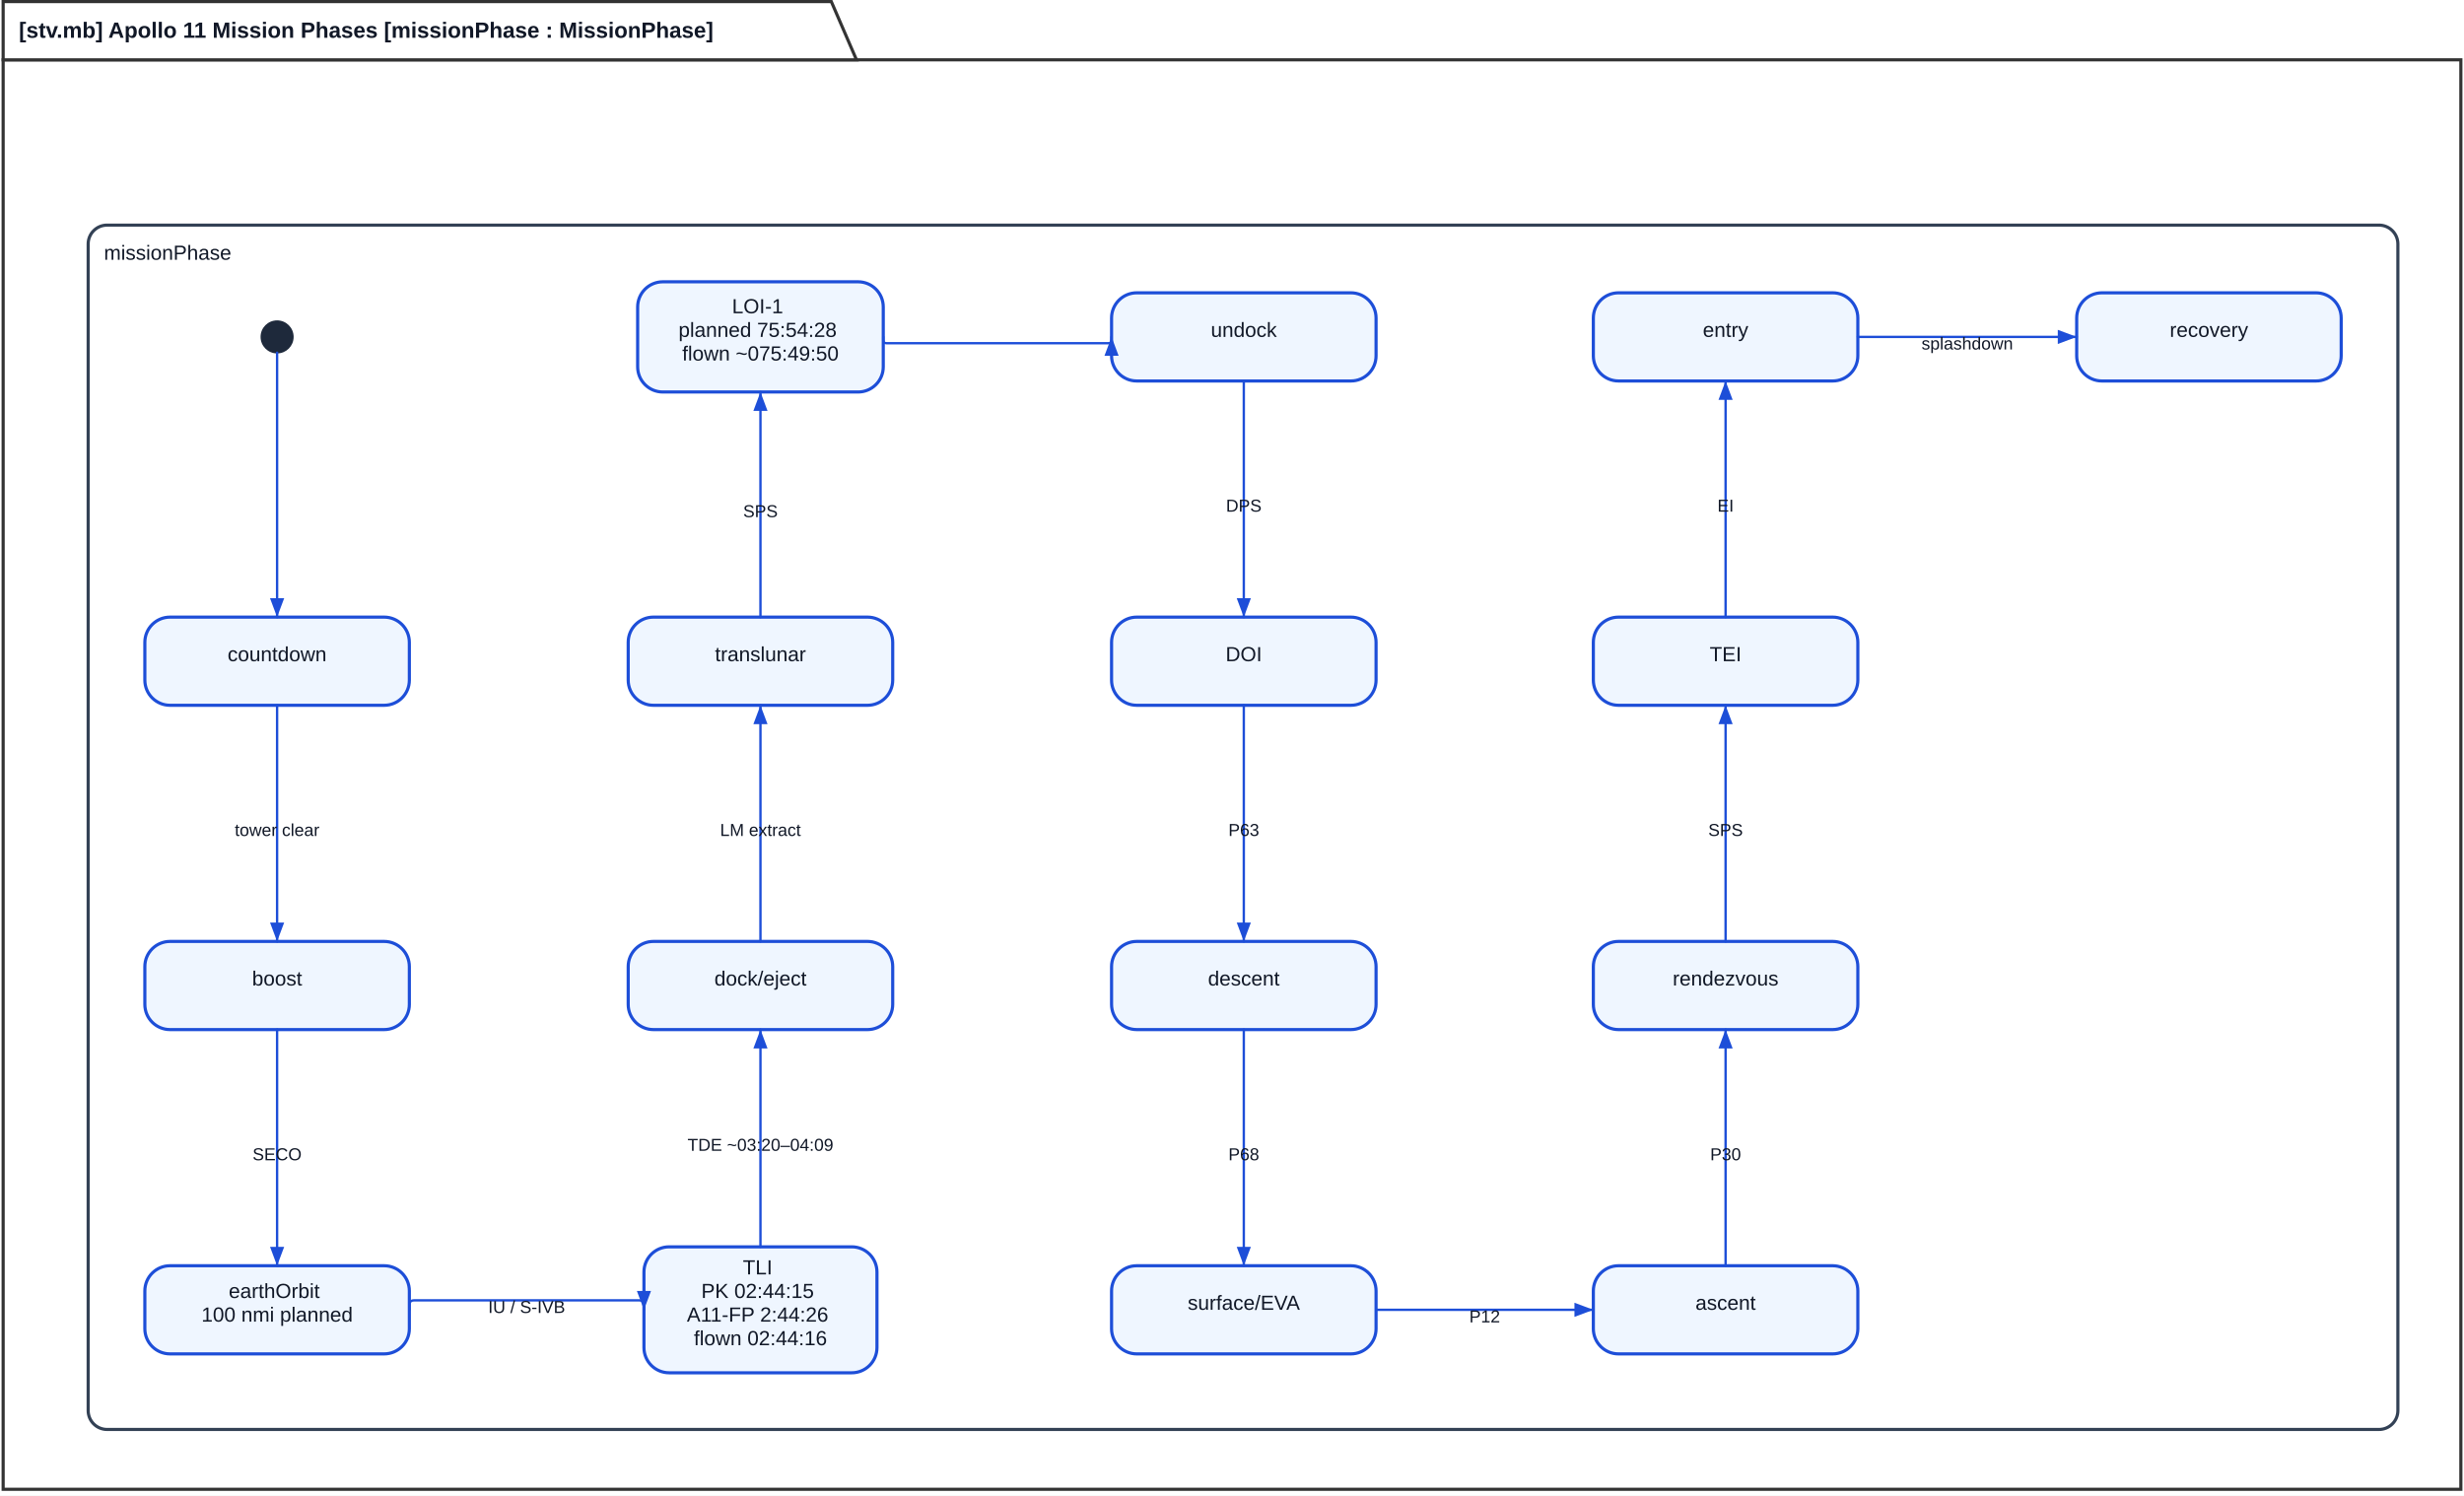
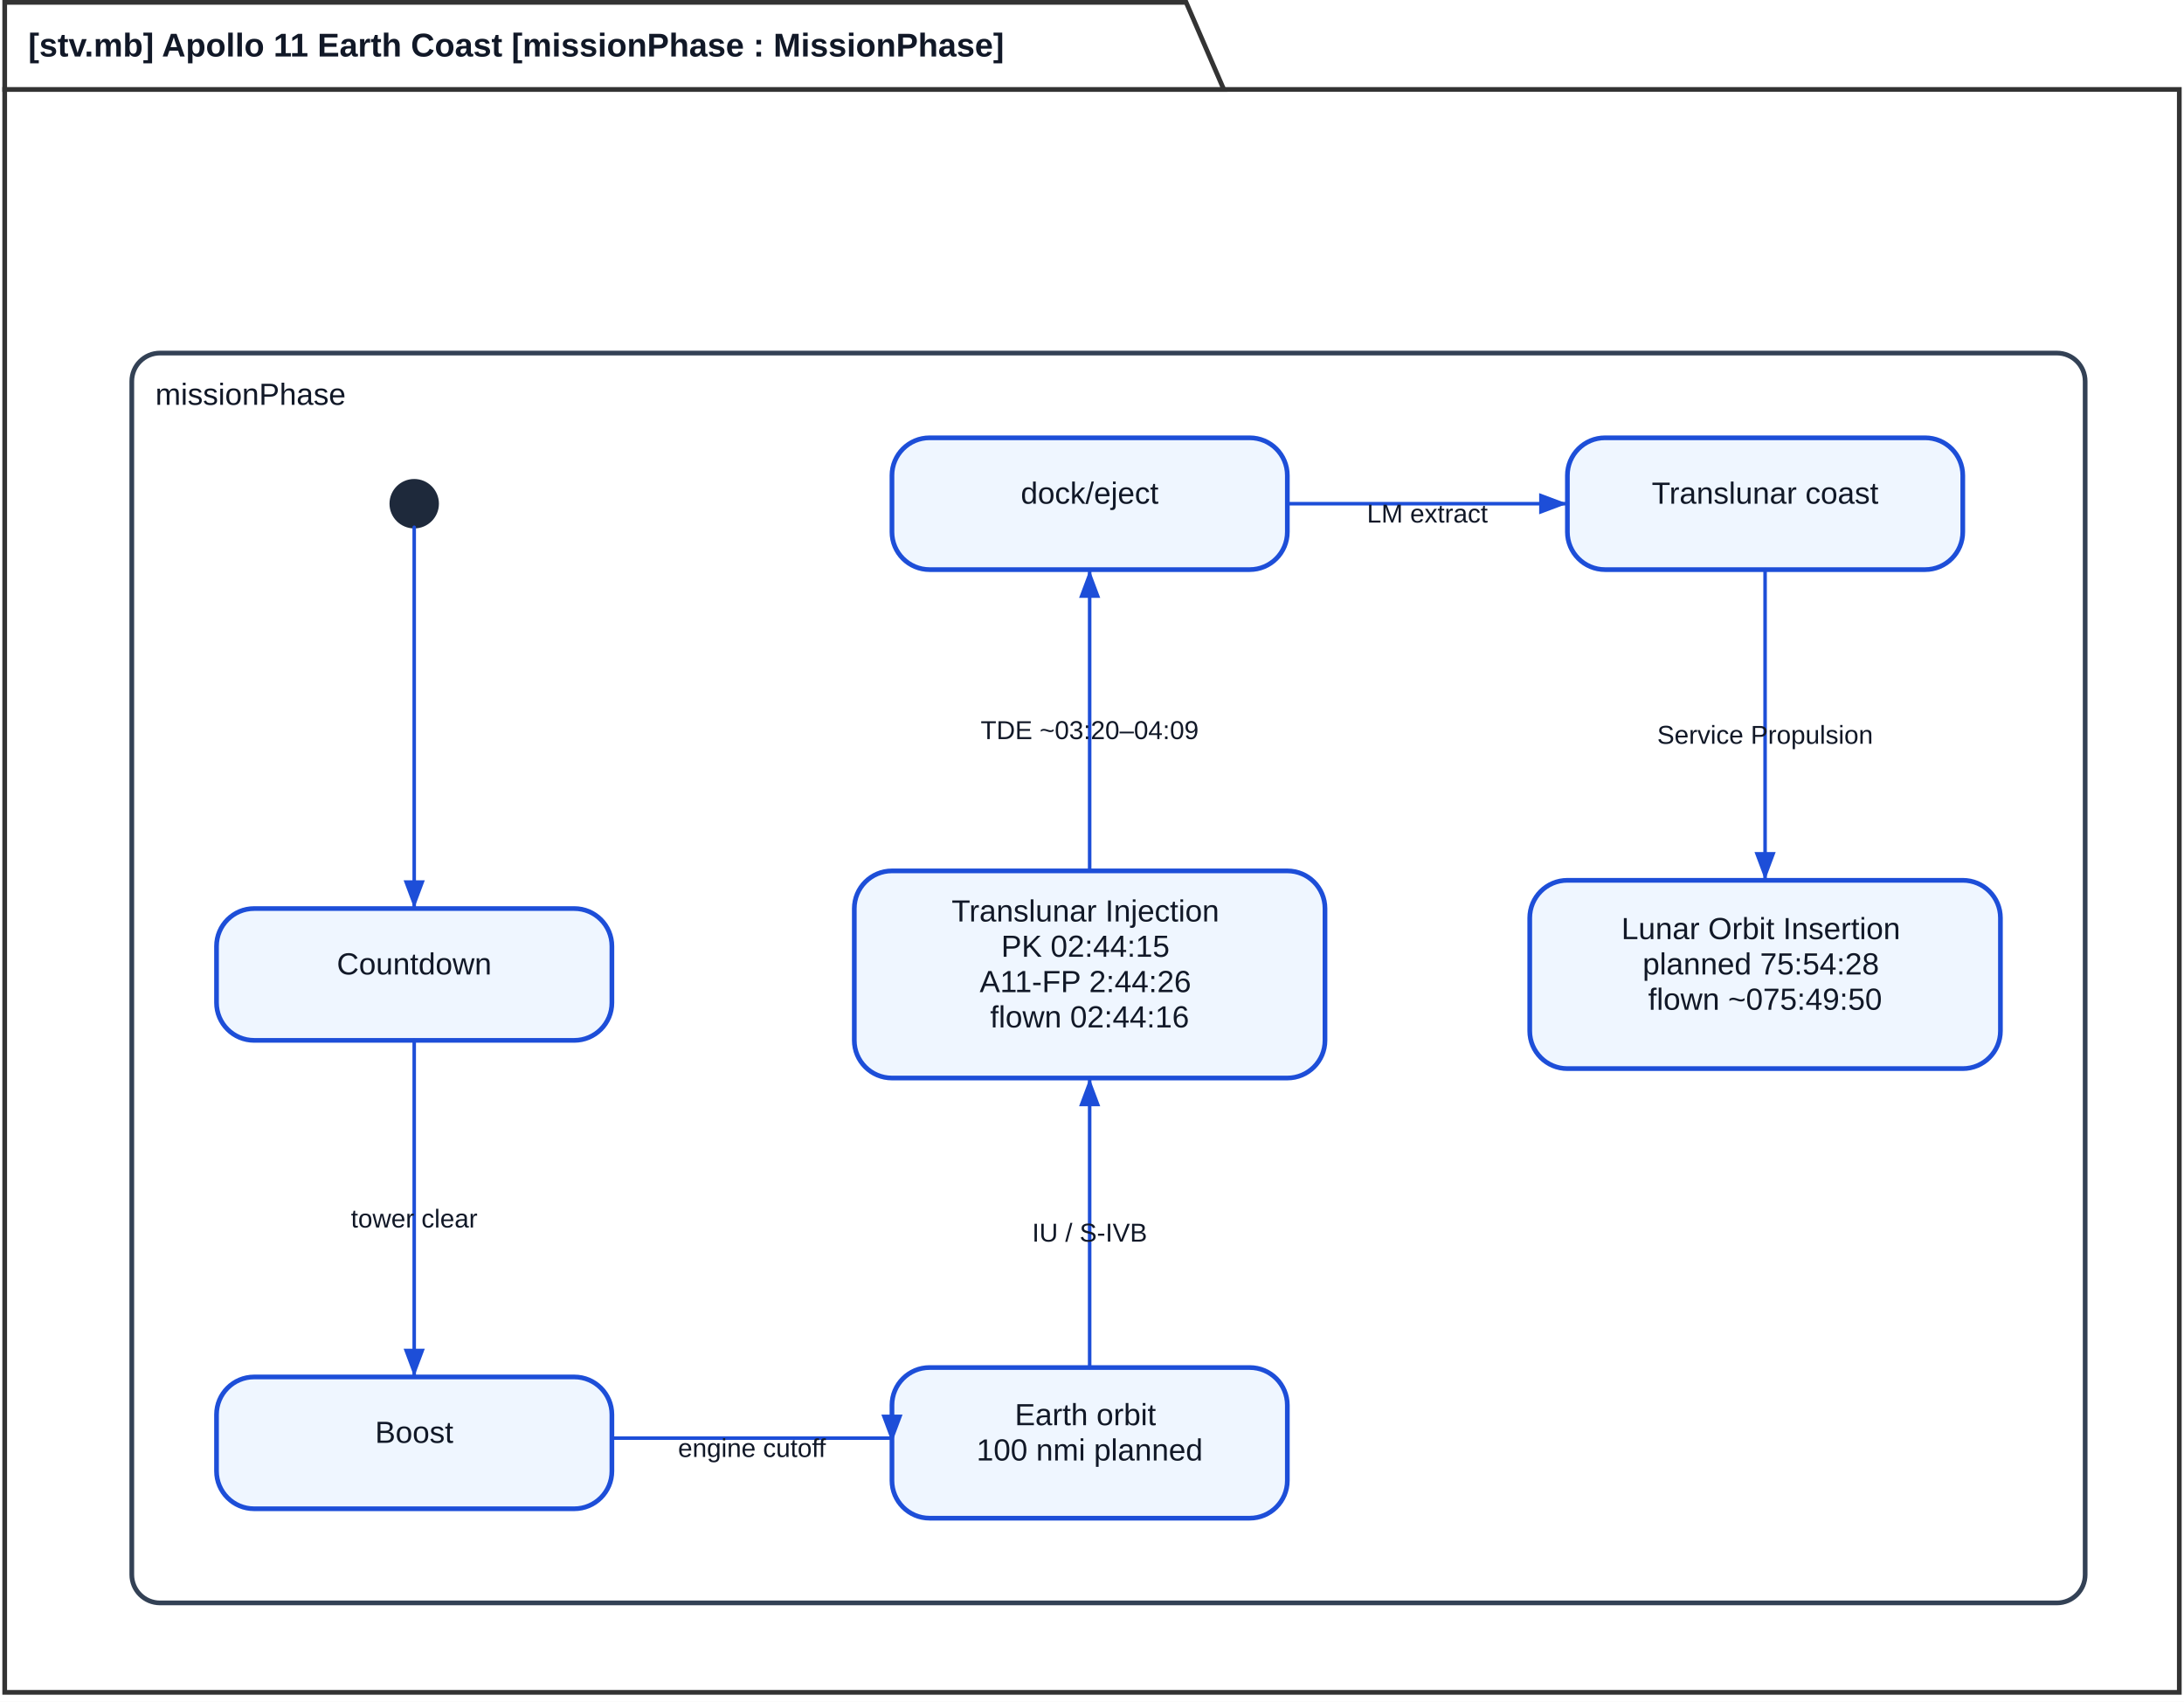
- <svg xmlns="http://www.w3.org/2000/svg" width="1565" height="950" viewBox="0 0 1565 950">
+ <svg xmlns="http://www.w3.org/2000/svg" width="928" height="723" viewBox="0 0 928 723">
  <defs>
    <style>text{font-family:Arial,Helvetica,sans-serif;fill:#111827}.label{font-size:13px}.small{font-size:11px}.header{font-size:14px;font-weight:600}</style>
    <marker id="arrow" markerWidth="8" markerHeight="6" refX="8" refY="3" orient="auto">
      <polygon points="0 0,8 3,0 6" fill="#1D4ED8" />
    </marker>
    <marker id="arrow-dark" markerWidth="8" markerHeight="6" refX="8" refY="3" orient="auto">
      <polygon points="0 0,8 3,0 6" fill="#334155" />
    </marker>
    <marker id="composition" markerWidth="12" markerHeight="12" refX="0" refY="6" orient="auto" markerUnits="strokeWidth">
      <polygon points="0 6,6 0,12 6,6 12" fill="#111827" stroke="#111827" />
    </marker>
  </defs>
-   <rect x="0" y="0" width="1565" height="950" fill="#FFFFFF" />
-   <rect x="2" y="38" width="1561" height="908" fill="none" stroke="#333333" stroke-width="2" />
-   <path d="M 2 1 H 528 L 544 38 H 2 Z" fill="#FFFFFF" stroke="#333333" stroke-width="2" />
-   <text class="header" x="12" y="24">[stv.mb] Apollo 11 Mission Phases [missionPhase : MissionPhase]</text>
-   <rect x="2" y="38" width="1561" height="910" fill="none" stroke="#333333" stroke-width="0" />
+   <rect x="0" y="0" width="928" height="723" fill="#FFFFFF" />
+   <rect x="2" y="38" width="924" height="681" fill="none" stroke="#333333" stroke-width="2" />
+   <path d="M 2 1 H 504 L 520 38 H 2 Z" fill="#FFFFFF" stroke="#333333" stroke-width="2" />
+   <text class="header" x="12" y="24">[stv.mb] Apollo 11 Earth Coast [missionPhase : MissionPhase]</text>
+   <rect x="2" y="38" width="924" height="683" fill="none" stroke="#333333" stroke-width="0" />
  <g transform="translate(2,40)">
-     <rect id="boundary" x="54" y="103" width="1467" height="765" rx="12" fill="#FFFFFF" stroke="#334155" stroke-width="2" />
-     <text class="label" x="64" y="125">missionPhase</text>
+     <rect id="boundary" x="54" y="110" width="830" height="531" rx="12" fill="#FFFFFF" stroke="#334155" stroke-width="2" />
+     <text class="label" x="64" y="132">missionPhase</text>
    <circle id="initial" cx="174" cy="174" r="10" fill="#1E293B" stroke="#1E293B" stroke-width="1" />
-     <rect id="countdown" x="90" y="352" width="168" height="56" rx="16" fill="#EFF6FF" stroke="#1D4ED8" stroke-width="2" />
-     <text class="label" text-anchor="middle" x="174" y="380">countdown</text>
-     <rect id="boost" x="90" y="558" width="168" height="56" rx="16" fill="#EFF6FF" stroke="#1D4ED8" stroke-width="2" />
-     <text class="label" text-anchor="middle" x="174" y="586">boost</text>
-     <rect id="earthOrbit" x="90" y="764" width="168" height="56" rx="16" fill="#EFF6FF" stroke="#1D4ED8" stroke-width="2" />
+     <rect id="countdown" x="90" y="346" width="168" height="56" rx="16" fill="#EFF6FF" stroke="#1D4ED8" stroke-width="2" />
+     <text class="label" text-anchor="middle" x="174" y="374">Countdown</text>
+     <rect id="boost" x="90" y="545" width="168" height="56" rx="16" fill="#EFF6FF" stroke="#1D4ED8" stroke-width="2" />
+     <text class="label" text-anchor="middle" x="174" y="573">Boost</text>
+     <rect id="earthOrbit" x="377" y="541" width="168" height="64" rx="16" fill="#EFF6FF" stroke="#1D4ED8" stroke-width="2" />
    <text class="label" text-anchor="middle">
-       <tspan x="174" y="784.5">earthOrbit</tspan>
-       <tspan x="174" dy="15">100 nmi planned</tspan>
+       <tspan x="461" y="565.5">Earth orbit</tspan>
+       <tspan x="461" dy="15">100 nmi planned</tspan>
    </text>
-     <rect id="TLI" x="407" y="752" width="148" height="80" rx="16" fill="#EFF6FF" stroke="#1D4ED8" stroke-width="2" />
+     <rect id="TLI" x="361" y="330" width="200" height="88" rx="16" fill="#EFF6FF" stroke="#1D4ED8" stroke-width="2" />
    <text class="label" text-anchor="middle">
-       <tspan x="481" y="769.5">TLI</tspan>
-       <tspan x="481" dy="15">PK 02:44:15</tspan>
-       <tspan x="481" dy="15">A11-FP 2:44:26</tspan>
-       <tspan x="481" dy="15">flown 02:44:16</tspan>
+       <tspan x="461" y="351.5">Translunar Injection</tspan>
+       <tspan x="461" dy="15">PK 02:44:15</tspan>
+       <tspan x="461" dy="15">A11-FP 2:44:26</tspan>
+       <tspan x="461" dy="15">flown 02:44:16</tspan>
    </text>
-     <rect id="dockEject" x="397" y="558" width="168" height="56" rx="16" fill="#EFF6FF" stroke="#1D4ED8" stroke-width="2" />
-     <text class="label" text-anchor="middle" x="481" y="586">dock/eject</text>
-     <rect id="translunar" x="397" y="352" width="168" height="56" rx="16" fill="#EFF6FF" stroke="#1D4ED8" stroke-width="2" />
-     <text class="label" text-anchor="middle" x="481" y="380">translunar</text>
-     <rect id="LOI" x="403" y="139" width="156" height="70" rx="16" fill="#EFF6FF" stroke="#1D4ED8" stroke-width="2" />
+     <rect id="dockEject" x="377" y="146" width="168" height="56" rx="16" fill="#EFF6FF" stroke="#1D4ED8" stroke-width="2" />
+     <text class="label" text-anchor="middle" x="461" y="174">dock/eject</text>
+     <rect id="translunar" x="664" y="146" width="168" height="56" rx="16" fill="#EFF6FF" stroke="#1D4ED8" stroke-width="2" />
+     <text class="label" text-anchor="middle" x="748" y="174">Translunar coast</text>
+     <rect id="LOI" x="648" y="334" width="200" height="80" rx="16" fill="#EFF6FF" stroke="#1D4ED8" stroke-width="2" />
    <text class="label" text-anchor="middle">
-       <tspan x="481" y="159">LOI-1</tspan>
-       <tspan x="481" dy="15">planned 75:54:28</tspan>
-       <tspan x="481" dy="15">flown ~075:49:50</tspan>
+       <tspan x="748" y="359">Lunar Orbit Insertion</tspan>
+       <tspan x="748" dy="15">planned 75:54:28</tspan>
+       <tspan x="748" dy="15">flown ~075:49:50</tspan>
    </text>
-     <rect id="undock" x="704" y="146" width="168" height="56" rx="16" fill="#EFF6FF" stroke="#1D4ED8" stroke-width="2" />
-     <text class="label" text-anchor="middle" x="788" y="174">undock</text>
-     <rect id="DOI" x="704" y="352" width="168" height="56" rx="16" fill="#EFF6FF" stroke="#1D4ED8" stroke-width="2" />
-     <text class="label" text-anchor="middle" x="788" y="380">DOI</text>
-     <rect id="descent" x="704" y="558" width="168" height="56" rx="16" fill="#EFF6FF" stroke="#1D4ED8" stroke-width="2" />
-     <text class="label" text-anchor="middle" x="788" y="586">descent</text>
-     <rect id="surfaceEVA" x="704" y="764" width="168" height="56" rx="16" fill="#EFF6FF" stroke="#1D4ED8" stroke-width="2" />
-     <text class="label" text-anchor="middle" x="788" y="792">surface/EVA</text>
-     <rect id="ascent" x="1010" y="764" width="168" height="56" rx="16" fill="#EFF6FF" stroke="#1D4ED8" stroke-width="2" />
-     <text class="label" text-anchor="middle" x="1094" y="792">ascent</text>
-     <rect id="rendezvous" x="1010" y="558" width="168" height="56" rx="16" fill="#EFF6FF" stroke="#1D4ED8" stroke-width="2" />
-     <text class="label" text-anchor="middle" x="1094" y="586">rendezvous</text>
-     <rect id="TEI" x="1010" y="352" width="168" height="56" rx="16" fill="#EFF6FF" stroke="#1D4ED8" stroke-width="2" />
-     <text class="label" text-anchor="middle" x="1094" y="380">TEI</text>
-     <rect id="entry" x="1010" y="146" width="168" height="56" rx="16" fill="#EFF6FF" stroke="#1D4ED8" stroke-width="2" />
-     <text class="label" text-anchor="middle" x="1094" y="174">entry</text>
-     <rect id="recovery" x="1317" y="146" width="168" height="56" rx="16" fill="#EFF6FF" stroke="#1D4ED8" stroke-width="2" />
-     <text class="label" text-anchor="middle" x="1401" y="174">recovery</text>
-     <path d="M 174,184 L 174,352" fill="none" stroke="#1D4ED8" stroke-width="1.5" stroke-linejoin="round" stroke-linecap="round" marker-end="url(#arrow)" />
-     <path d="M 174,408 L 174,558" fill="none" stroke="#1D4ED8" stroke-width="1.5" stroke-linejoin="round" stroke-linecap="round" marker-end="url(#arrow)" />
-     <path d="M 174,614 L 174,764" fill="none" stroke="#1D4ED8" stroke-width="1.5" stroke-linejoin="round" stroke-linecap="round" marker-end="url(#arrow)" />
-     <path d="M 258,792 L 258,789 Q 258,786 261,786 L 404,786 Q 407,786 407,789 L 407,792" fill="none" stroke="#1D4ED8" stroke-width="1.5" stroke-linejoin="round" stroke-linecap="round" marker-end="url(#arrow)" />
-     <path d="M 481,752 L 481,614" fill="none" stroke="#1D4ED8" stroke-width="1.5" stroke-linejoin="round" stroke-linecap="round" marker-end="url(#arrow)" />
-     <path d="M 481,558 L 481,408" fill="none" stroke="#1D4ED8" stroke-width="1.5" stroke-linejoin="round" stroke-linecap="round" marker-end="url(#arrow)" />
-     <path d="M 481,352 L 481,209" fill="none" stroke="#1D4ED8" stroke-width="1.5" stroke-linejoin="round" stroke-linecap="round" marker-end="url(#arrow)" />
-     <path d="M 559,174 L 559,176 Q 559,178 561,178 L 702,178 Q 704,178 704,176 L 704,174" fill="none" stroke="#1D4ED8" stroke-width="1.5" stroke-linejoin="round" stroke-linecap="round" marker-end="url(#arrow)" />
-     <path d="M 788,202 L 788,352" fill="none" stroke="#1D4ED8" stroke-width="1.5" stroke-linejoin="round" stroke-linecap="round" marker-end="url(#arrow)" />
-     <path d="M 788,408 L 788,558" fill="none" stroke="#1D4ED8" stroke-width="1.5" stroke-linejoin="round" stroke-linecap="round" marker-end="url(#arrow)" />
-     <path d="M 788,614 L 788,764" fill="none" stroke="#1D4ED8" stroke-width="1.5" stroke-linejoin="round" stroke-linecap="round" marker-end="url(#arrow)" />
-     <path d="M 872,792 L 872,792 L 1010,792 L 1010,792" fill="none" stroke="#1D4ED8" stroke-width="1.5" stroke-linejoin="round" stroke-linecap="round" marker-end="url(#arrow)" />
-     <path d="M 1094,764 L 1094,614" fill="none" stroke="#1D4ED8" stroke-width="1.5" stroke-linejoin="round" stroke-linecap="round" marker-end="url(#arrow)" />
-     <path d="M 1094,558 L 1094,408" fill="none" stroke="#1D4ED8" stroke-width="1.5" stroke-linejoin="round" stroke-linecap="round" marker-end="url(#arrow)" />
-     <path d="M 1094,352 L 1094,202" fill="none" stroke="#1D4ED8" stroke-width="1.5" stroke-linejoin="round" stroke-linecap="round" marker-end="url(#arrow)" />
-     <path d="M 1178,174 L 1178,174 L 1317,174 L 1317,174" fill="none" stroke="#1D4ED8" stroke-width="1.5" stroke-linejoin="round" stroke-linecap="round" marker-end="url(#arrow)" />
-     <text class="small" text-anchor="middle" x="174" y="491">tower clear</text>
-     <text class="small" text-anchor="middle" x="174" y="697">SECO</text>
-     <text class="small" text-anchor="middle" x="332.5" y="794">IU / S-IVB</text>
-     <text class="small" text-anchor="middle" x="481" y="691">TDE ~03:20–04:09</text>
-     <text class="small" text-anchor="middle" x="481" y="491">LM extract</text>
-     <text class="small" text-anchor="middle" x="481" y="288.5">SPS</text>
-     <text class="small" text-anchor="middle" x="788" y="285">DPS</text>
-     <text class="small" text-anchor="middle" x="788" y="491">P63</text>
-     <text class="small" text-anchor="middle" x="788" y="697">P68</text>
-     <text class="small" text-anchor="middle" x="941" y="800">P12</text>
-     <text class="small" text-anchor="middle" x="1094" y="697">P30</text>
-     <text class="small" text-anchor="middle" x="1094" y="491">SPS</text>
-     <text class="small" text-anchor="middle" x="1094" y="285">EI</text>
-     <text class="small" text-anchor="middle" x="1247.5" y="182">splashdown</text>
+     <path d="M 174,184 L 174,346" fill="none" stroke="#1D4ED8" stroke-width="1.5" stroke-linejoin="round" stroke-linecap="round" marker-end="url(#arrow)" />
+     <path d="M 174,402 L 174,545" fill="none" stroke="#1D4ED8" stroke-width="1.5" stroke-linejoin="round" stroke-linecap="round" marker-end="url(#arrow)" />
+     <path d="M 258,573 L 258,572 Q 258,571 259,571 L 376,571 Q 377,571 377,572 L 377,573" fill="none" stroke="#1D4ED8" stroke-width="1.5" stroke-linejoin="round" stroke-linecap="round" marker-end="url(#arrow)" />
+     <path d="M 461,541 L 461,418" fill="none" stroke="#1D4ED8" stroke-width="1.5" stroke-linejoin="round" stroke-linecap="round" marker-end="url(#arrow)" />
+     <path d="M 461,330 L 461,202" fill="none" stroke="#1D4ED8" stroke-width="1.5" stroke-linejoin="round" stroke-linecap="round" marker-end="url(#arrow)" />
+     <path d="M 545,174 L 545,174 L 664,174 L 664,174" fill="none" stroke="#1D4ED8" stroke-width="1.5" stroke-linejoin="round" stroke-linecap="round" marker-end="url(#arrow)" />
+     <path d="M 748,202 L 748,334" fill="none" stroke="#1D4ED8" stroke-width="1.5" stroke-linejoin="round" stroke-linecap="round" marker-end="url(#arrow)" />
+     <text class="small" text-anchor="middle" x="174" y="481.5">tower clear</text>
+     <text class="small" text-anchor="middle" x="317.5" y="579">engine cutoff</text>
+     <text class="small" text-anchor="middle" x="461" y="487.5">IU / S-IVB</text>
+     <text class="small" text-anchor="middle" x="461" y="274">TDE ~03:20–04:09</text>
+     <text class="small" text-anchor="middle" x="604.5" y="182">LM extract</text>
+     <text class="small" text-anchor="middle" x="748" y="276">Service Propulsion</text>
  </g>
</svg>
